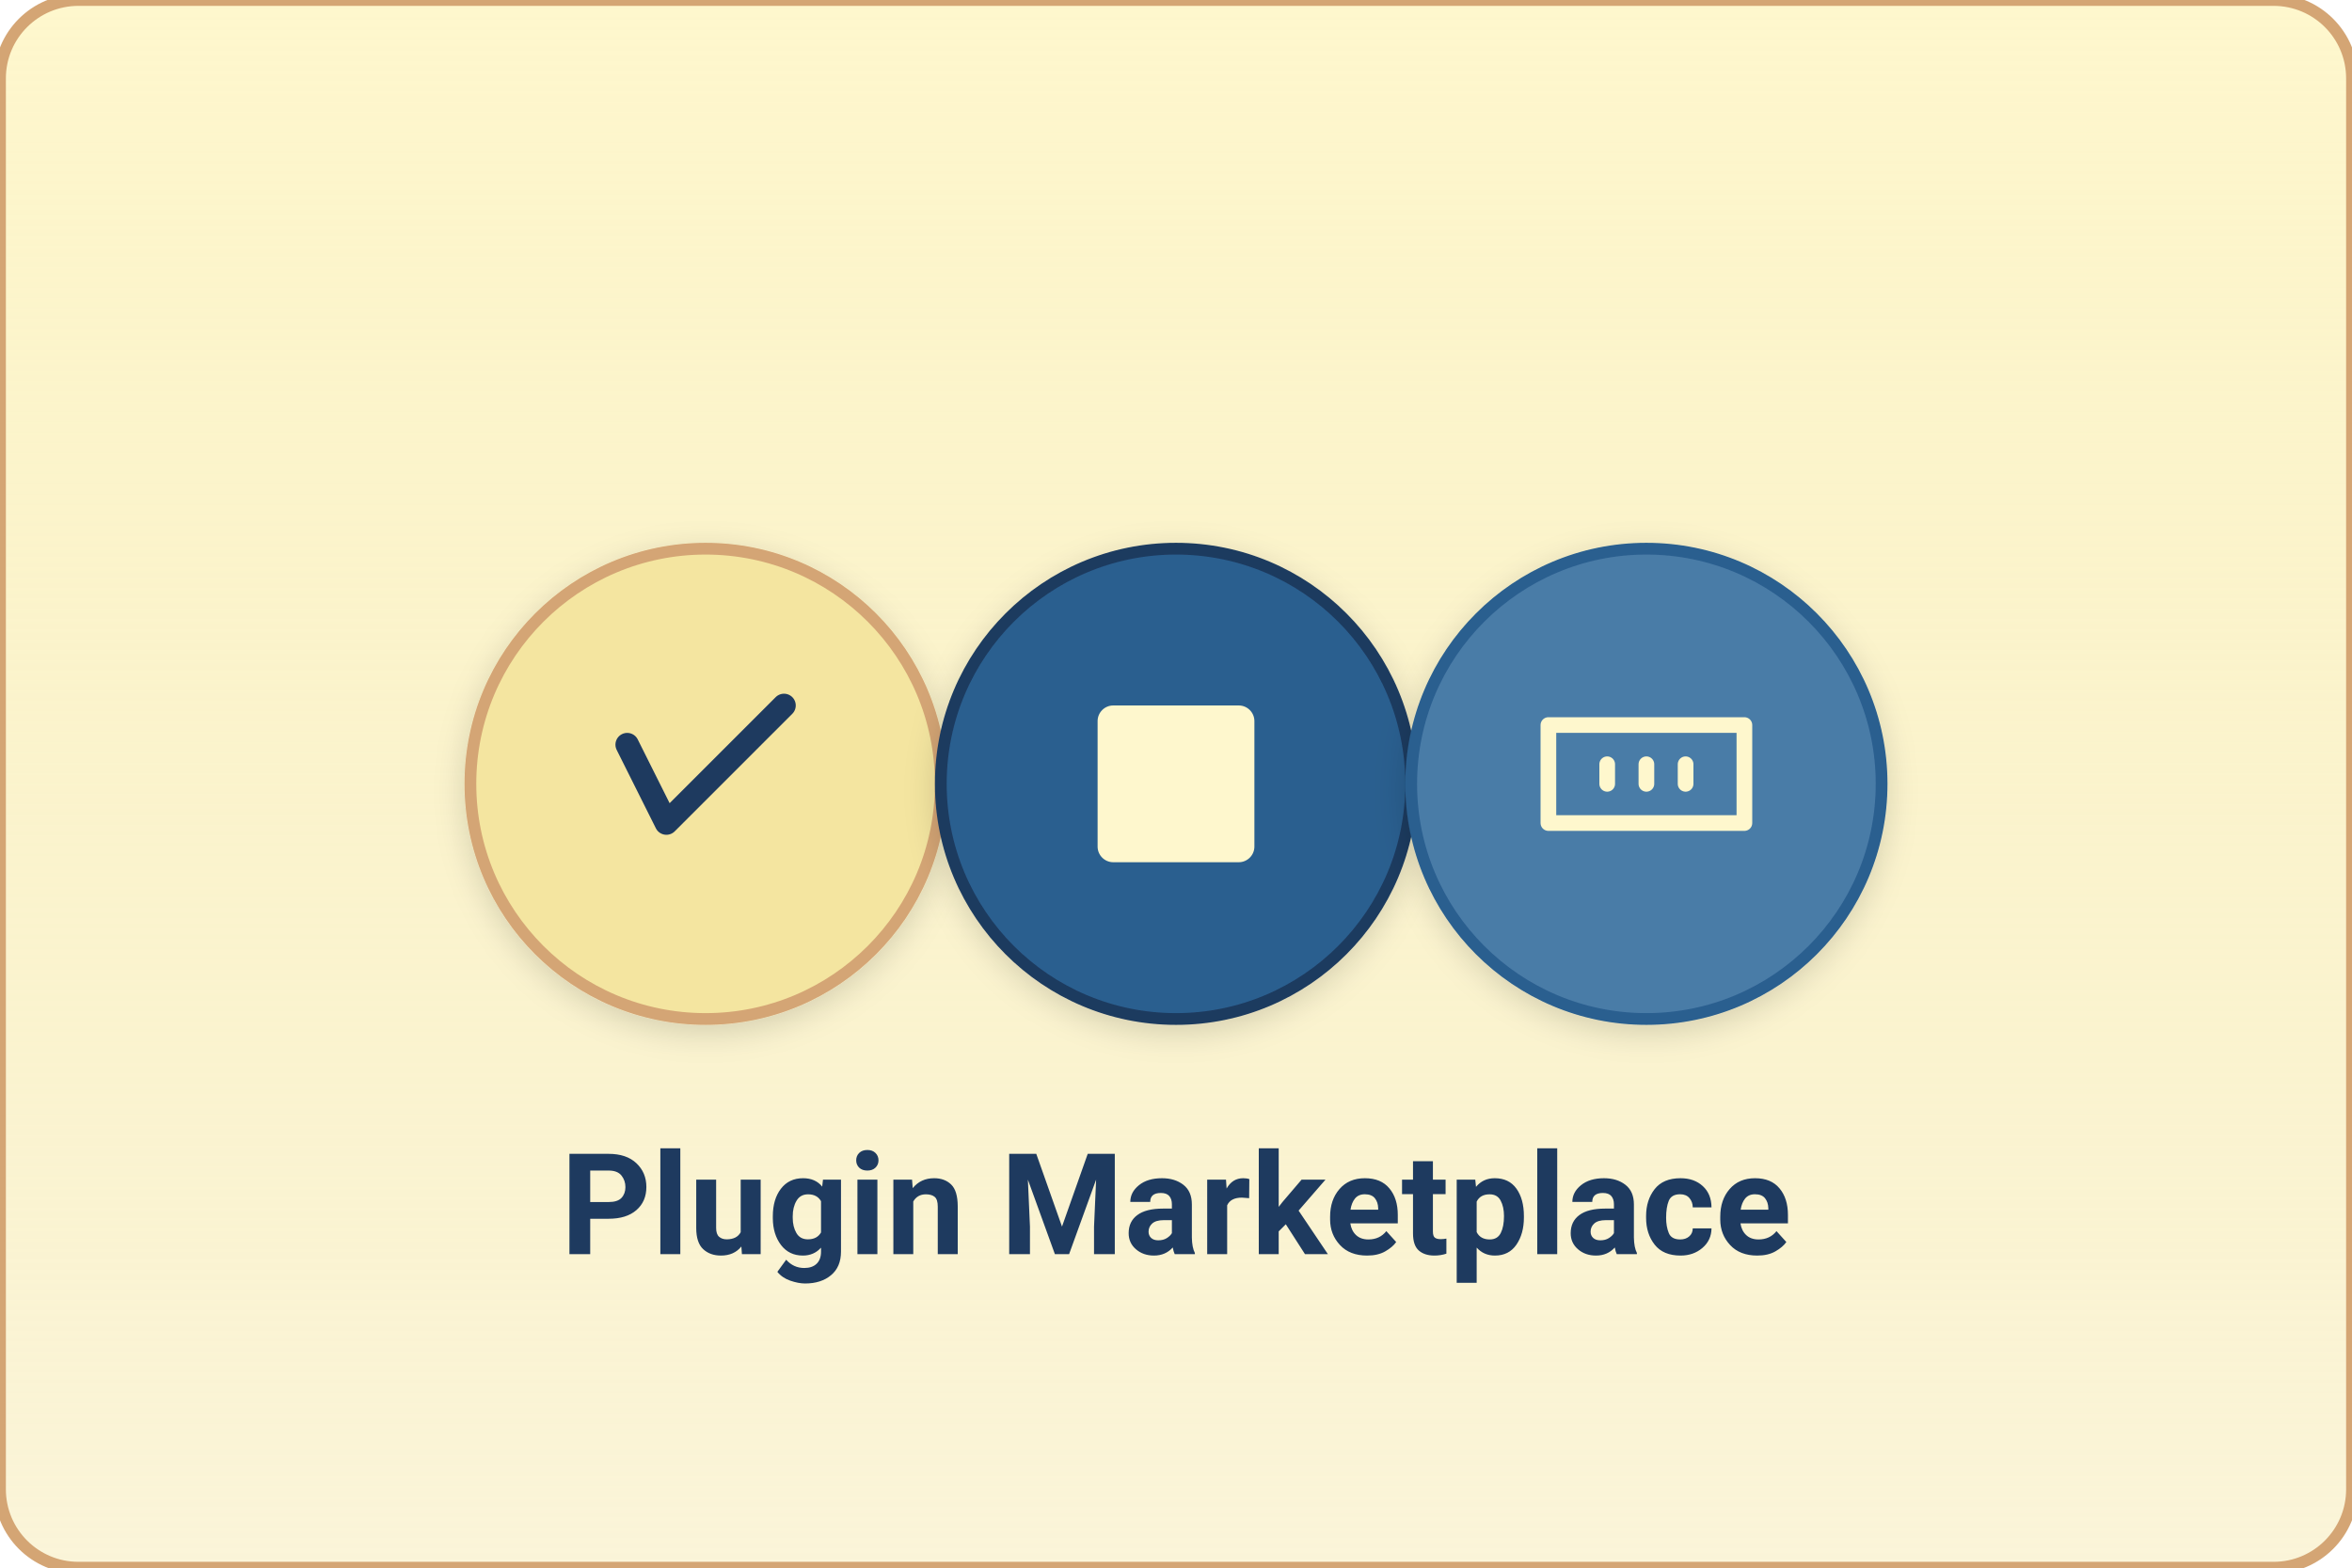
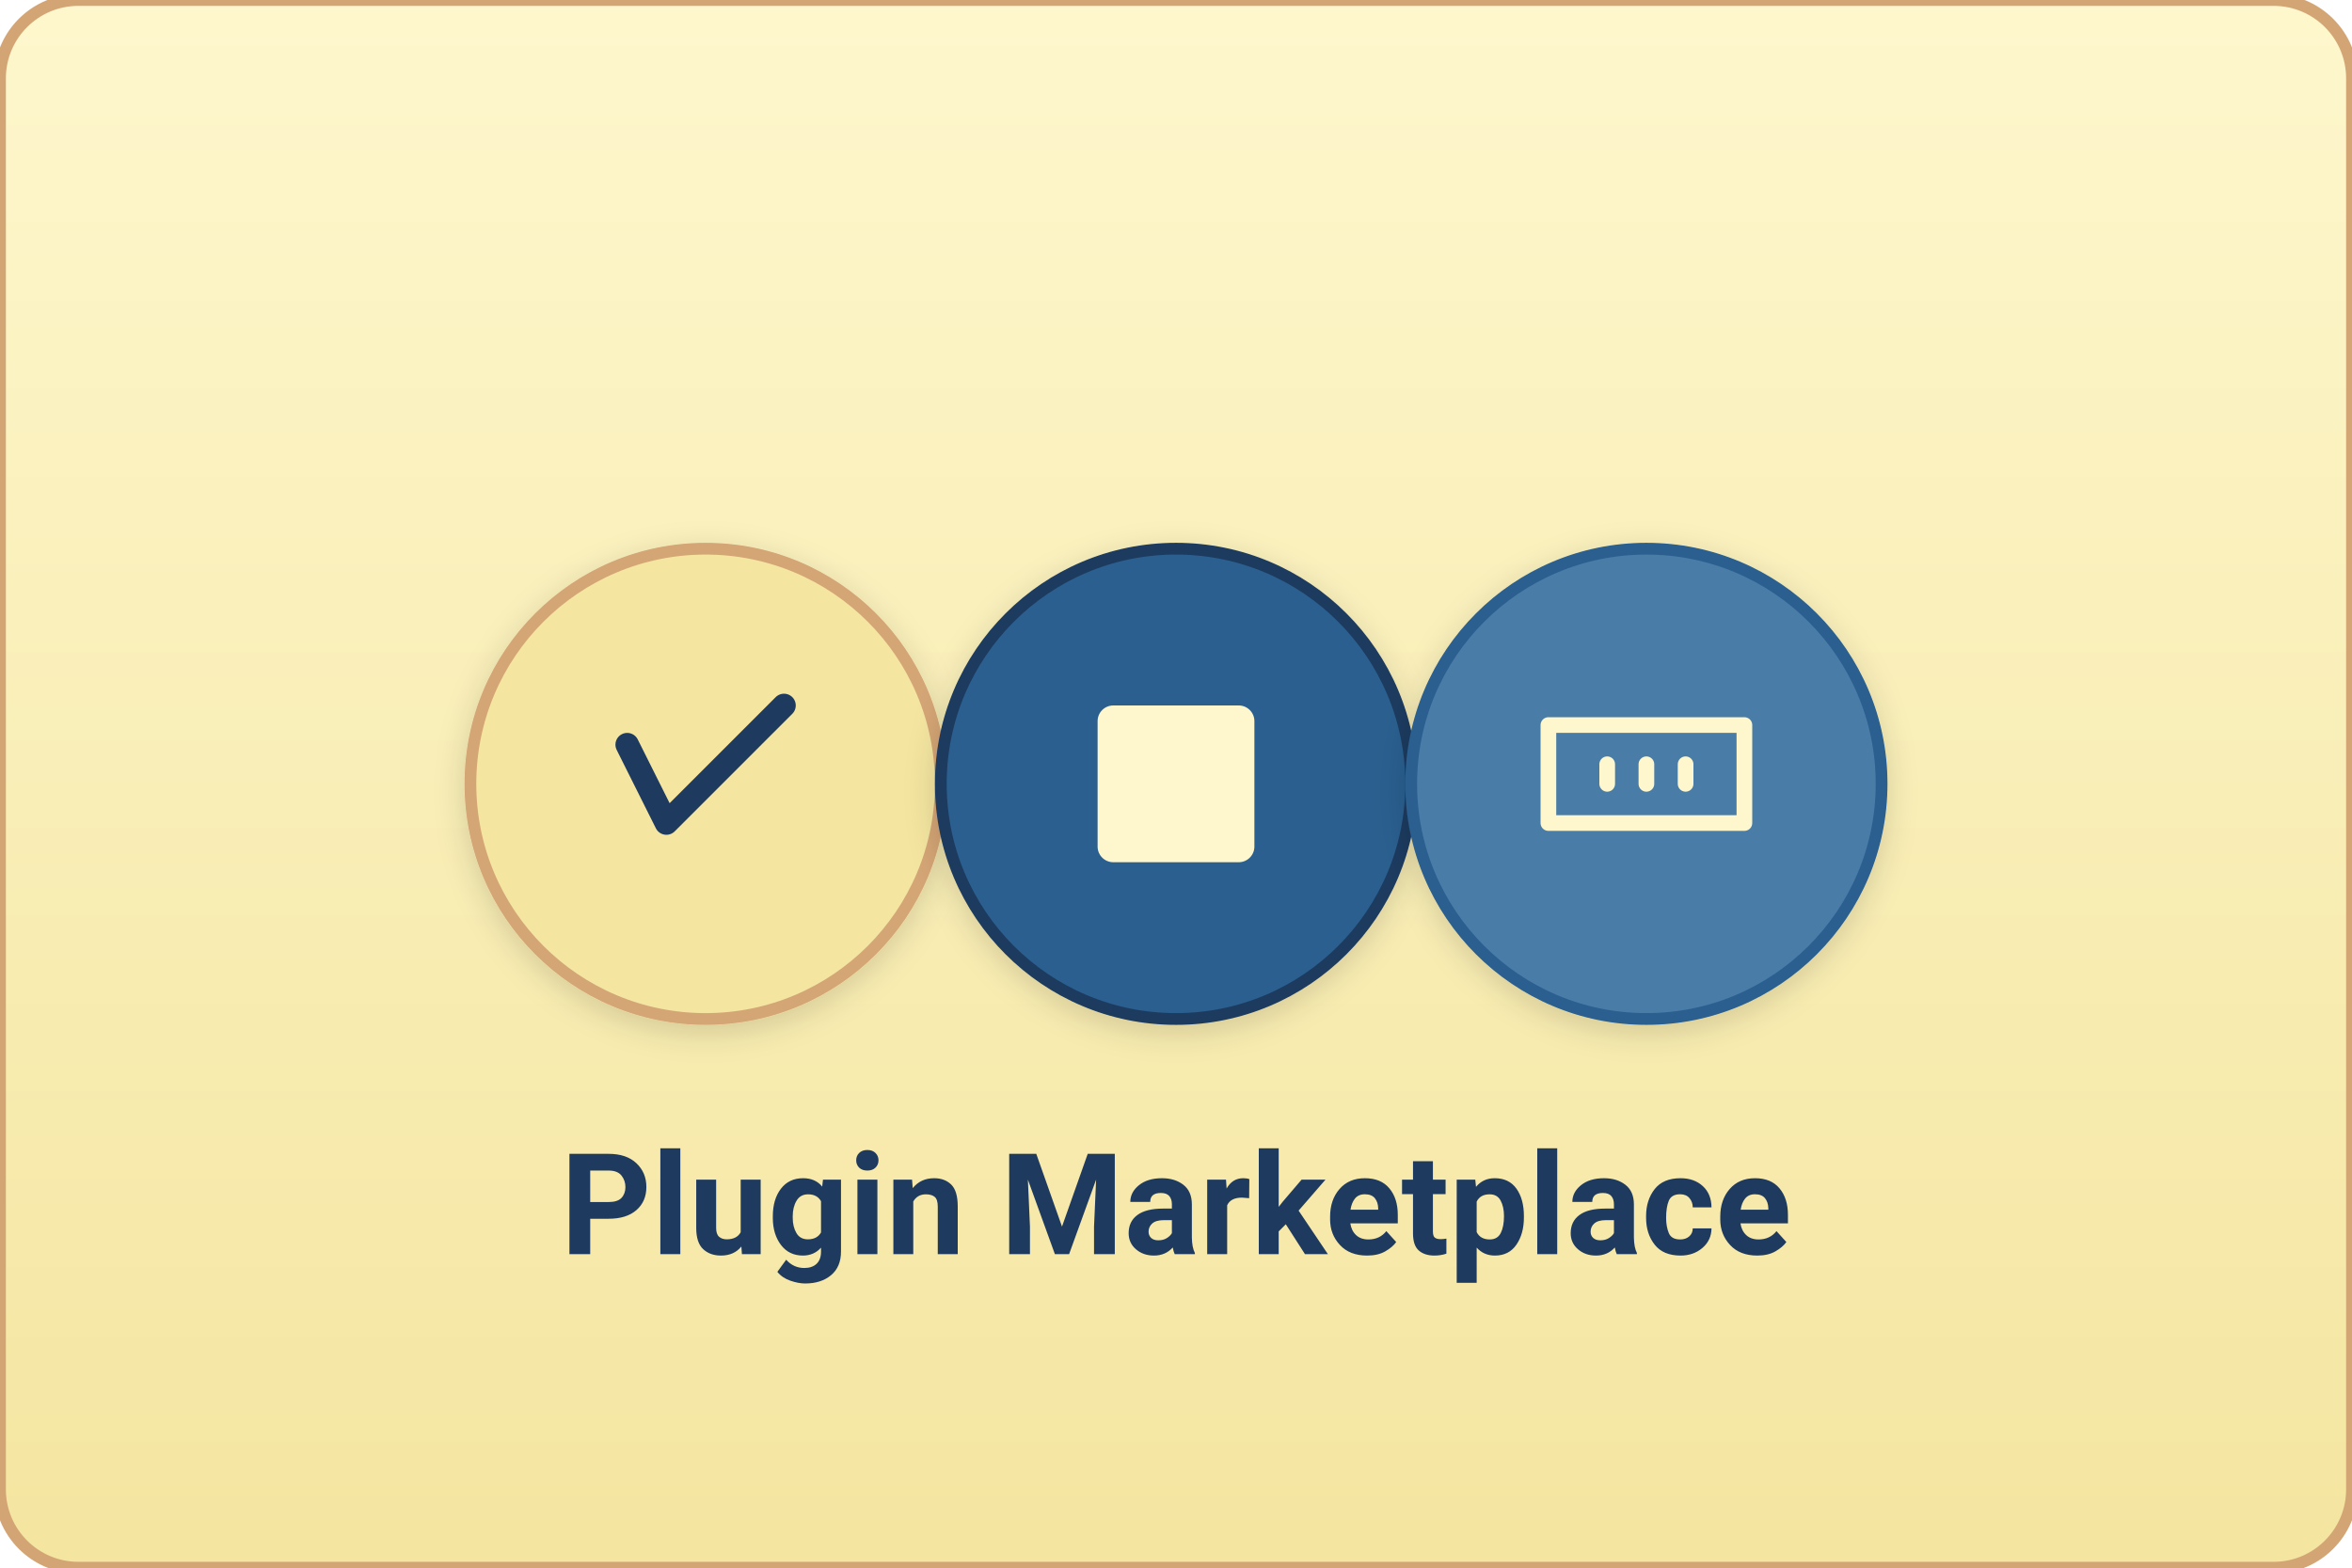
<svg xmlns="http://www.w3.org/2000/svg" viewBox="0 0 600 400" width="600" height="400">
  <defs>
    <linearGradient id="bg-gradient" x1="0%" y1="0%" x2="0%" y2="100%">
      <stop offset="0%" style="stop-color:#fef7cd;stop-opacity:1" />
-       <stop offset="100%" style="stop-color:#f4e5a0;stop-opacity:0.4" />
+       <stop offset="100%" style="stop-color:#f4e5a0;stop-opacity:1" />
    </linearGradient>
    <filter id="shadow-sm">
      <feDropShadow dx="0" dy="2" stdDeviation="4" flood-opacity="0.15" />
    </filter>
    <radialGradient id="star-glow" cx="50%" cy="50%" r="50%">
      <stop offset="0%" style="stop-color:#fef7cd;stop-opacity:0.8" />
      <stop offset="100%" style="stop-color:#f4e5a0;stop-opacity:0" />
    </radialGradient>
  </defs>
  <g id="bg">
    <rect x="0" y="0" width="600" height="400" rx="20" fill="url(#bg-gradient)" stroke="#d4a574" stroke-width="3" />
  </g>
  <g id="main">
    <line x1="240" y1="200" x2="360" y2="200" stroke="#4a7ba7" stroke-width="2" opacity="0.4" />
    <circle cx="180" cy="200" r="45" fill="url(#star-glow)" />
    <circle cx="180" cy="200" r="60" fill="#f4e5a0" stroke="#d4a574" stroke-width="3" filter="url(#shadow-sm)" />
    <path d="M 160 190 L 170 210 L 200 180" stroke="#1e3a5f" stroke-width="6" fill="none" stroke-linecap="round" stroke-linejoin="round" />
    <circle cx="300" cy="200" r="60" fill="#2a5f8f" stroke="#1e3a5f" stroke-width="3" filter="url(#shadow-sm)" />
    <rect x="280" y="180" width="40" height="40" rx="4" fill="#fef7cd" stroke="none" />
    <circle cx="420" cy="200" r="60" fill="#4a7ba7" stroke="#2a5f8f" stroke-width="3" filter="url(#shadow-sm)" />
    <path d="M 395 185 L 395 210 L 445 210 L 445 185 Z M 410 195 L 410 200 M 420 195 L 420 200 M 430 195 L 430 200" stroke="#fef7cd" stroke-width="4" fill="none" stroke-linecap="round" stroke-linejoin="round" />
  </g>
  <g id="labels">
    <text x="300" y="320" text-anchor="middle" font-size="36" font-weight="700" fill="#1e3a5f" font-family="ui-sans-serif, system-ui, -apple-system, 'Segoe UI', Roboto, sans-serif">
      Plugin Marketplace
    </text>
  </g>
</svg>
